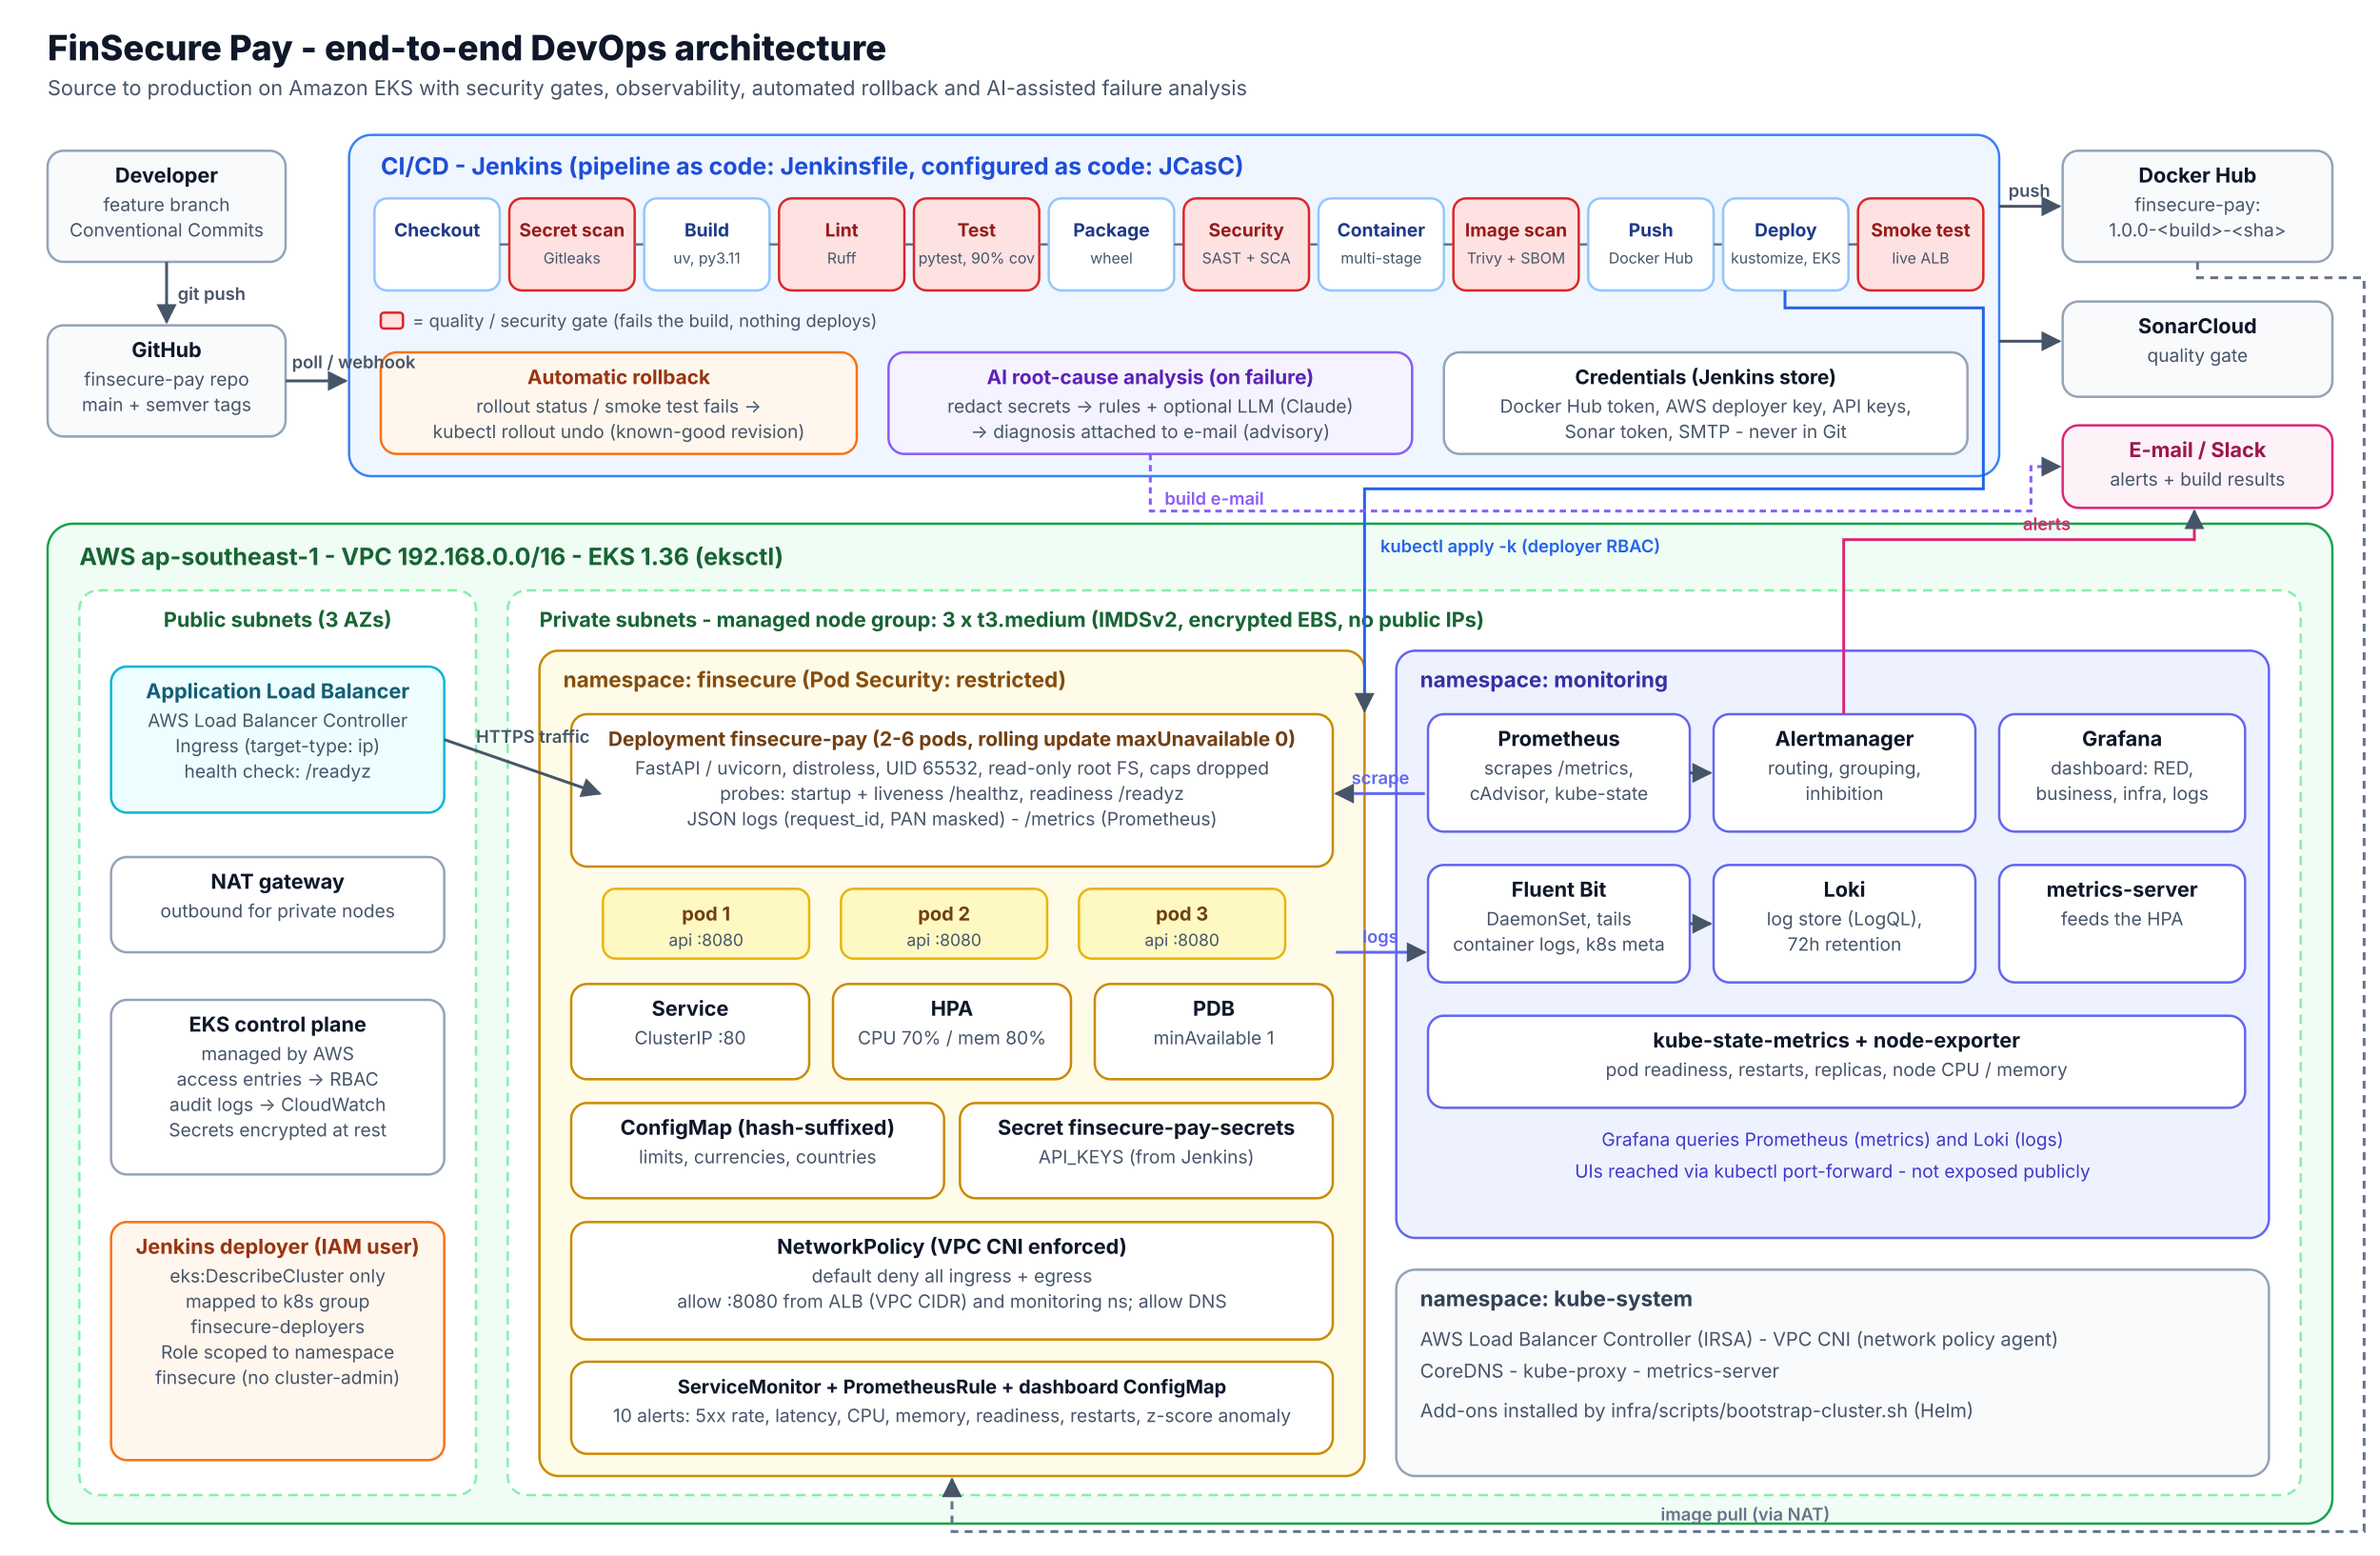
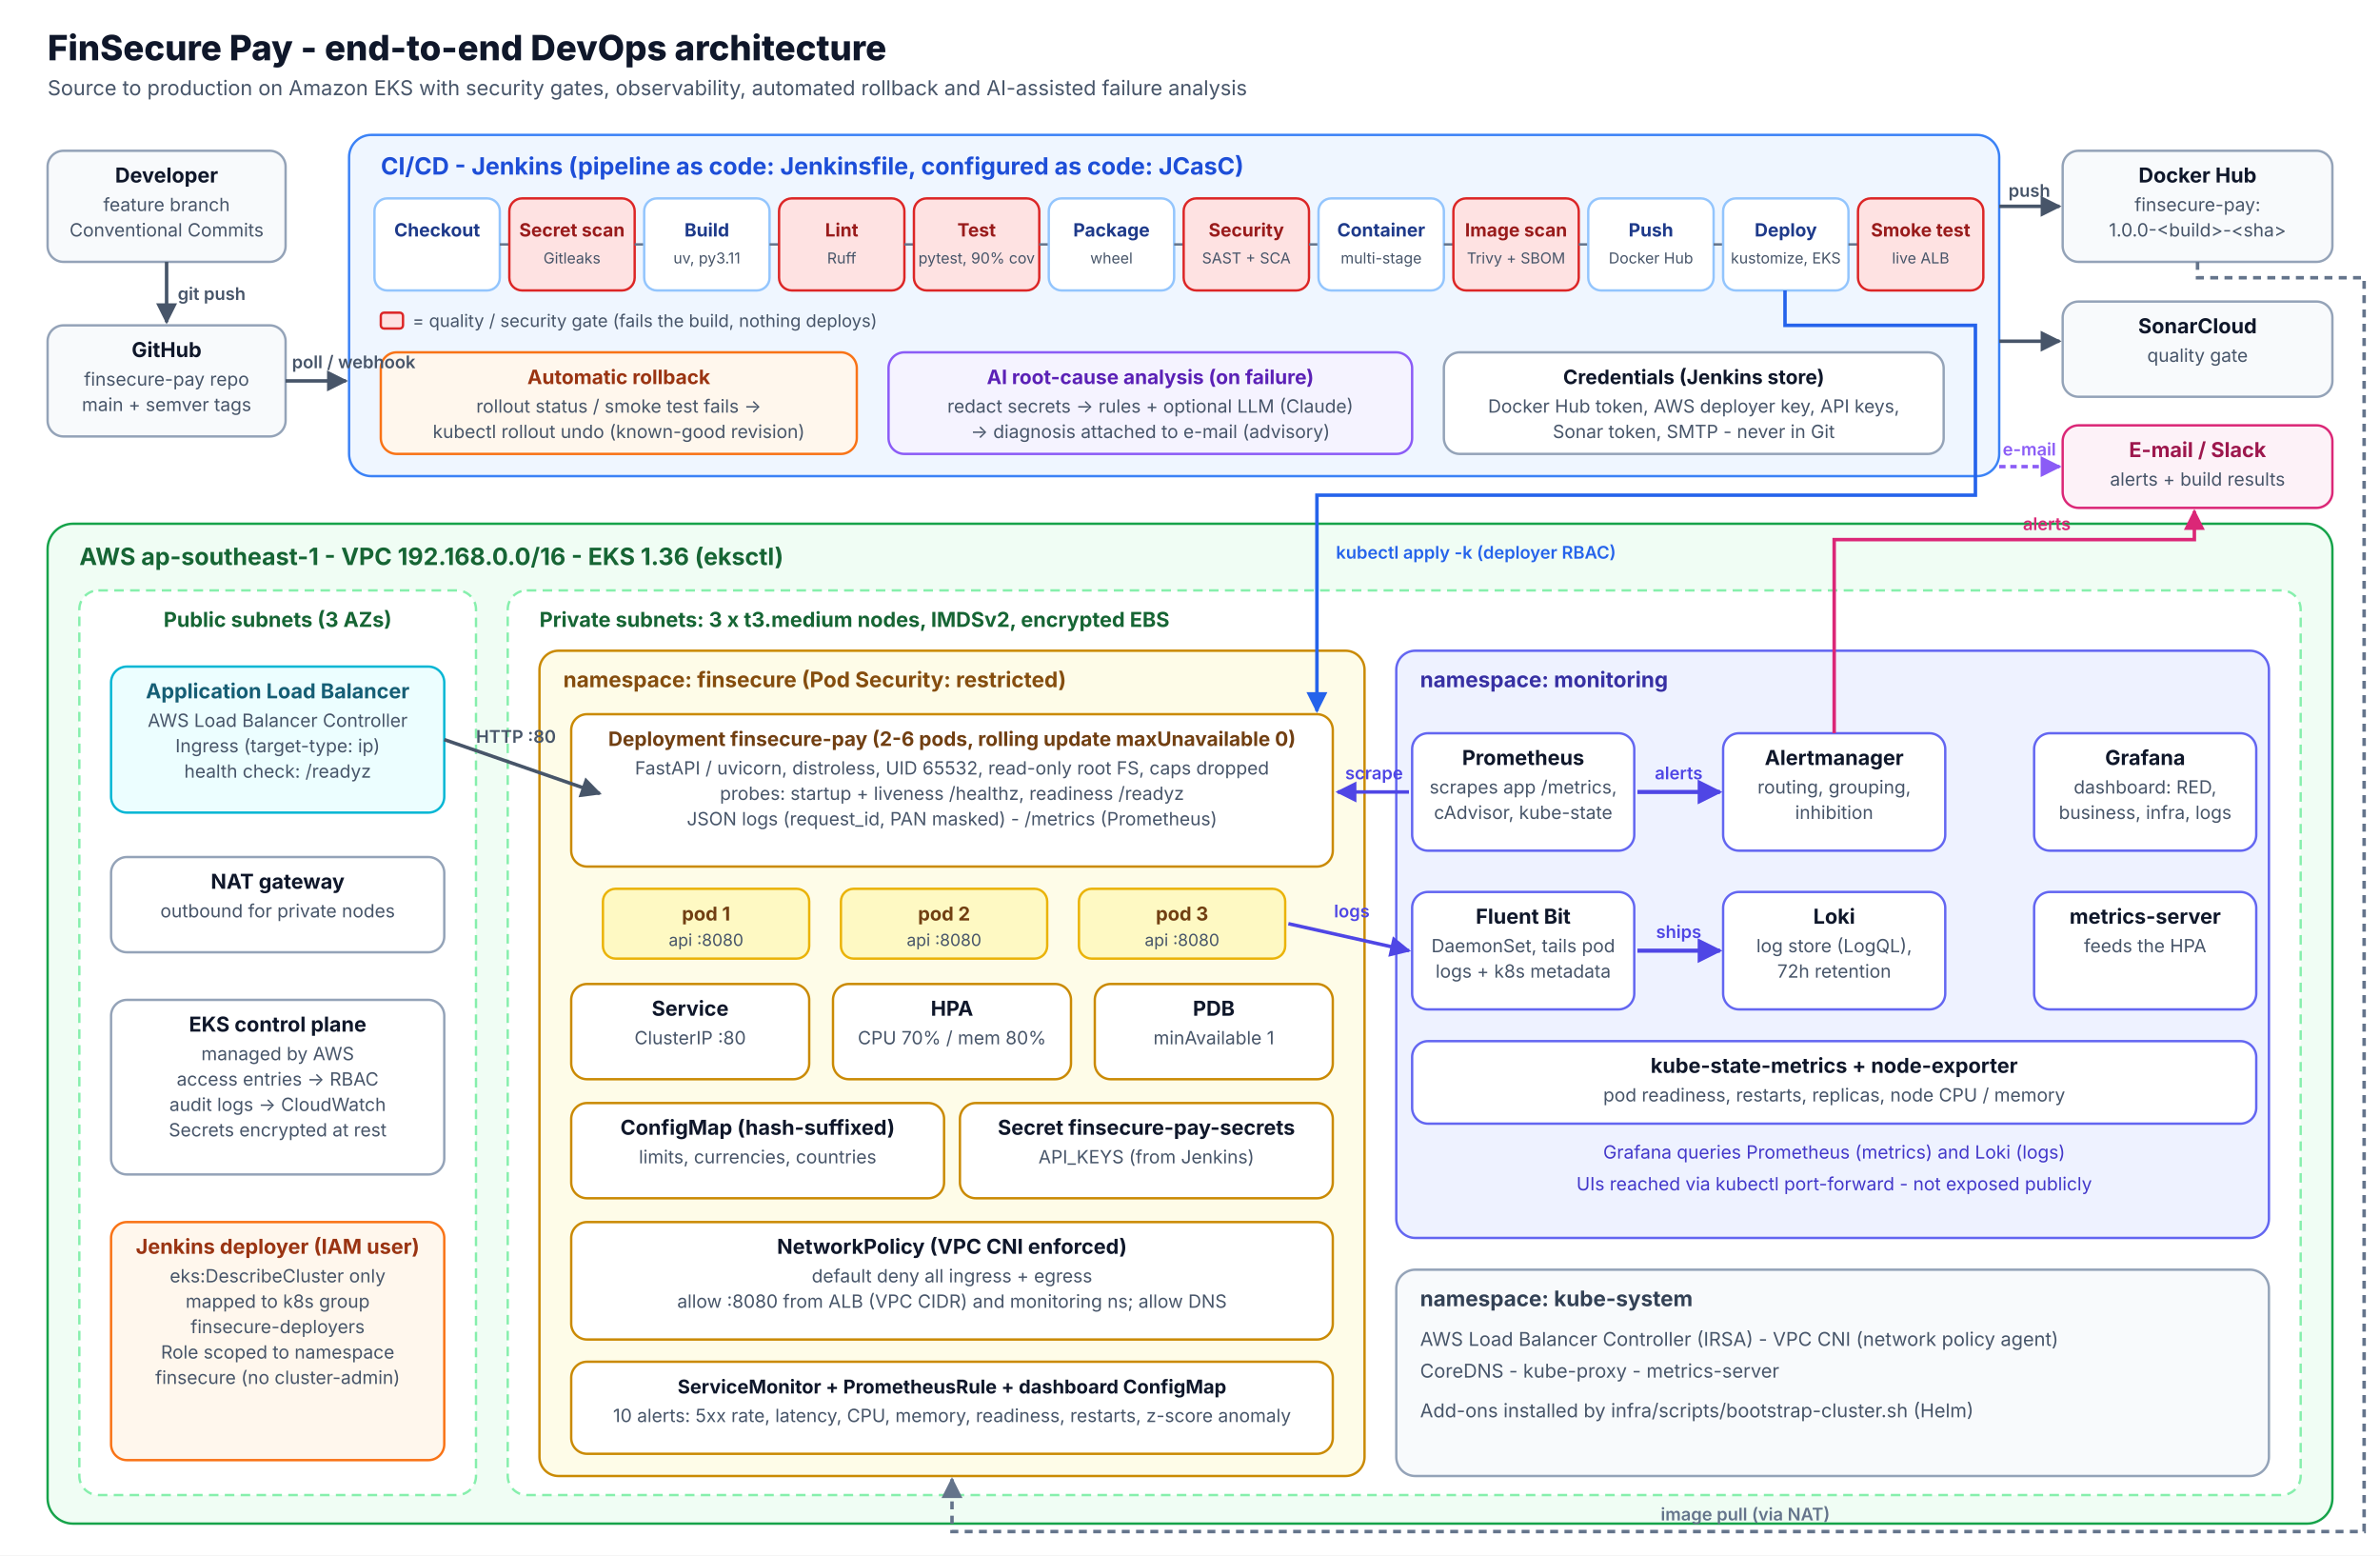
<svg xmlns="http://www.w3.org/2000/svg" viewBox="0 0 1500 980" width="1500" height="980">
  <defs>
-     <marker id="arr" viewBox="0 0 10 10" refX="9" refY="5" markerWidth="7" markerHeight="7" orient="auto-start-reverse">
+     <marker id="arr0" viewBox="0 0 10 10" refX="9" refY="5" markerWidth="6" markerHeight="6" orient="auto-start-reverse">
      <path d="M0,0 L10,5 L0,10 z" fill="#475569" />
+     </marker>
+     <marker id="arr1" viewBox="0 0 10 10" refX="9" refY="5" markerWidth="6" markerHeight="6" orient="auto-start-reverse">
+       <path d="M0,0 L10,5 L0,10 z" fill="#64748b" />
+     </marker>
+     <marker id="arr2" viewBox="0 0 10 10" refX="9" refY="5" markerWidth="6" markerHeight="6" orient="auto-start-reverse">
+       <path d="M0,0 L10,5 L0,10 z" fill="#2563eb" />
+     </marker>
+     <marker id="arr3" viewBox="0 0 10 10" refX="9" refY="5" markerWidth="6" markerHeight="6" orient="auto-start-reverse">
+       <path d="M0,0 L10,5 L0,10 z" fill="#4f46e5" />
+     </marker>
+     <marker id="arr4" viewBox="0 0 10 10" refX="9" refY="5" markerWidth="6" markerHeight="6" orient="auto-start-reverse">
+       <path d="M0,0 L10,5 L0,10 z" fill="#db2777" />
+     </marker>
+     <marker id="arr5" viewBox="0 0 10 10" refX="9" refY="5" markerWidth="6" markerHeight="6" orient="auto-start-reverse">
+       <path d="M0,0 L10,5 L0,10 z" fill="#8b5cf6" />
    </marker>
  </defs>
  <rect width="1500" height="980" fill="#ffffff" />
  <text x="30" y="38" font-family="Inter,Segoe UI,Helvetica,Arial,sans-serif" font-size="22" font-weight="800" fill="#0f172a" text-anchor="start">FinSecure Pay - end-to-end DevOps architecture</text>
  <text x="30" y="60" font-family="Inter,Segoe UI,Helvetica,Arial,sans-serif" font-size="13" font-weight="400" fill="#475569" text-anchor="start">Source to production on Amazon EKS with security gates, observability, automated rollback and AI-assisted failure analysis</text>
  <rect x="30" y="95" width="150" height="70" rx="10" fill="#f8fafc" stroke="#94a3b8" stroke-width="1.5" />
  <text x="105.0" y="115" font-family="Inter,Segoe UI,Helvetica,Arial,sans-serif" font-size="13" font-weight="700" fill="#0f172a" text-anchor="middle">Developer</text>
  <text x="105.0" y="133" font-family="Inter,Segoe UI,Helvetica,Arial,sans-serif" font-size="11.5" font-weight="400" fill="#475569" text-anchor="middle">feature branch</text>
  <text x="105.0" y="149" font-family="Inter,Segoe UI,Helvetica,Arial,sans-serif" font-size="11.5" font-weight="400" fill="#475569" text-anchor="middle">Conventional Commits</text>
  <rect x="30" y="205" width="150" height="70" rx="10" fill="#f8fafc" stroke="#94a3b8" stroke-width="1.5" />
  <text x="105.0" y="225" font-family="Inter,Segoe UI,Helvetica,Arial,sans-serif" font-size="13" font-weight="700" fill="#0f172a" text-anchor="middle">GitHub</text>
  <text x="105.0" y="243" font-family="Inter,Segoe UI,Helvetica,Arial,sans-serif" font-size="11.5" font-weight="400" fill="#475569" text-anchor="middle">finsecure-pay repo</text>
  <text x="105.0" y="259" font-family="Inter,Segoe UI,Helvetica,Arial,sans-serif" font-size="11.5" font-weight="400" fill="#475569" text-anchor="middle">main + semver tags</text>
-   <line x1="105" y1="165" x2="105" y2="203" stroke="#475569" stroke-width="1.8" marker-end="url(#arr)" />
+   <line x1="105" y1="165" x2="105" y2="203" stroke="#475569" stroke-width="2.2" marker-end="url(#arr0)" />
  <text x="112" y="189" font-family="Inter,Segoe UI,Helvetica,Arial,sans-serif" font-size="11" font-weight="600" fill="#475569" text-anchor="start">git push</text>
  <rect x="220" y="85" width="1040" height="215" rx="14" fill="#eff6ff" stroke="#3b82f6" stroke-width="1.5" />
  <text x="240" y="110" font-family="Inter,Segoe UI,Helvetica,Arial,sans-serif" font-size="15" font-weight="700" fill="#1d4ed8" text-anchor="start">CI/CD - Jenkins (pipeline as code: Jenkinsfile, configured as code: JCasC)</text>
  <rect x="236" y="125" width="79" height="58" rx="8" fill="#ffffff" stroke="#93c5fd" stroke-width="1.5" />
  <text x="275.5" y="149" font-family="Inter,Segoe UI,Helvetica,Arial,sans-serif" font-size="11.5" font-weight="700" fill="#1e3a8a" text-anchor="middle">Checkout</text>
  <text x="275.5" y="166" font-family="Inter,Segoe UI,Helvetica,Arial,sans-serif" font-size="9.5" font-weight="400" fill="#475569" text-anchor="middle" />
  <line x1="315" y1="154.0" x2="321" y2="154.0" stroke="#64748b" stroke-width="1.5" />
  <rect x="321" y="125" width="79" height="58" rx="8" fill="#fee2e2" stroke="#dc2626" stroke-width="1.5" />
  <text x="360.5" y="149" font-family="Inter,Segoe UI,Helvetica,Arial,sans-serif" font-size="11.5" font-weight="700" fill="#991b1b" text-anchor="middle">Secret scan</text>
  <text x="360.5" y="166" font-family="Inter,Segoe UI,Helvetica,Arial,sans-serif" font-size="9.5" font-weight="400" fill="#475569" text-anchor="middle">Gitleaks</text>
  <line x1="400" y1="154.0" x2="406" y2="154.0" stroke="#64748b" stroke-width="1.5" />
  <rect x="406" y="125" width="79" height="58" rx="8" fill="#ffffff" stroke="#93c5fd" stroke-width="1.5" />
  <text x="445.5" y="149" font-family="Inter,Segoe UI,Helvetica,Arial,sans-serif" font-size="11.5" font-weight="700" fill="#1e3a8a" text-anchor="middle">Build</text>
  <text x="445.5" y="166" font-family="Inter,Segoe UI,Helvetica,Arial,sans-serif" font-size="9.5" font-weight="400" fill="#475569" text-anchor="middle">uv, py3.11</text>
  <line x1="485" y1="154.0" x2="491" y2="154.0" stroke="#64748b" stroke-width="1.5" />
  <rect x="491" y="125" width="79" height="58" rx="8" fill="#fee2e2" stroke="#dc2626" stroke-width="1.5" />
  <text x="530.5" y="149" font-family="Inter,Segoe UI,Helvetica,Arial,sans-serif" font-size="11.5" font-weight="700" fill="#991b1b" text-anchor="middle">Lint</text>
  <text x="530.5" y="166" font-family="Inter,Segoe UI,Helvetica,Arial,sans-serif" font-size="9.5" font-weight="400" fill="#475569" text-anchor="middle">Ruff</text>
  <line x1="570" y1="154.0" x2="576" y2="154.0" stroke="#64748b" stroke-width="1.5" />
  <rect x="576" y="125" width="79" height="58" rx="8" fill="#fee2e2" stroke="#dc2626" stroke-width="1.5" />
  <text x="615.5" y="149" font-family="Inter,Segoe UI,Helvetica,Arial,sans-serif" font-size="11.5" font-weight="700" fill="#991b1b" text-anchor="middle">Test</text>
  <text x="615.5" y="166" font-family="Inter,Segoe UI,Helvetica,Arial,sans-serif" font-size="9.5" font-weight="400" fill="#475569" text-anchor="middle">pytest, 90% cov</text>
  <line x1="655" y1="154.0" x2="661" y2="154.0" stroke="#64748b" stroke-width="1.5" />
  <rect x="661" y="125" width="79" height="58" rx="8" fill="#ffffff" stroke="#93c5fd" stroke-width="1.5" />
  <text x="700.5" y="149" font-family="Inter,Segoe UI,Helvetica,Arial,sans-serif" font-size="11.5" font-weight="700" fill="#1e3a8a" text-anchor="middle">Package</text>
  <text x="700.5" y="166" font-family="Inter,Segoe UI,Helvetica,Arial,sans-serif" font-size="9.5" font-weight="400" fill="#475569" text-anchor="middle">wheel</text>
  <line x1="740" y1="154.0" x2="746" y2="154.0" stroke="#64748b" stroke-width="1.5" />
  <rect x="746" y="125" width="79" height="58" rx="8" fill="#fee2e2" stroke="#dc2626" stroke-width="1.5" />
  <text x="785.5" y="149" font-family="Inter,Segoe UI,Helvetica,Arial,sans-serif" font-size="11.5" font-weight="700" fill="#991b1b" text-anchor="middle">Security</text>
  <text x="785.5" y="166" font-family="Inter,Segoe UI,Helvetica,Arial,sans-serif" font-size="9.5" font-weight="400" fill="#475569" text-anchor="middle">SAST + SCA</text>
  <line x1="825" y1="154.0" x2="831" y2="154.0" stroke="#64748b" stroke-width="1.5" />
  <rect x="831" y="125" width="79" height="58" rx="8" fill="#ffffff" stroke="#93c5fd" stroke-width="1.5" />
  <text x="870.5" y="149" font-family="Inter,Segoe UI,Helvetica,Arial,sans-serif" font-size="11.5" font-weight="700" fill="#1e3a8a" text-anchor="middle">Container</text>
  <text x="870.5" y="166" font-family="Inter,Segoe UI,Helvetica,Arial,sans-serif" font-size="9.5" font-weight="400" fill="#475569" text-anchor="middle">multi-stage</text>
  <line x1="910" y1="154.0" x2="916" y2="154.0" stroke="#64748b" stroke-width="1.5" />
  <rect x="916" y="125" width="79" height="58" rx="8" fill="#fee2e2" stroke="#dc2626" stroke-width="1.5" />
  <text x="955.5" y="149" font-family="Inter,Segoe UI,Helvetica,Arial,sans-serif" font-size="11.5" font-weight="700" fill="#991b1b" text-anchor="middle">Image scan</text>
  <text x="955.5" y="166" font-family="Inter,Segoe UI,Helvetica,Arial,sans-serif" font-size="9.5" font-weight="400" fill="#475569" text-anchor="middle">Trivy + SBOM</text>
  <line x1="995" y1="154.0" x2="1001" y2="154.0" stroke="#64748b" stroke-width="1.5" />
  <rect x="1001" y="125" width="79" height="58" rx="8" fill="#ffffff" stroke="#93c5fd" stroke-width="1.5" />
  <text x="1040.5" y="149" font-family="Inter,Segoe UI,Helvetica,Arial,sans-serif" font-size="11.5" font-weight="700" fill="#1e3a8a" text-anchor="middle">Push</text>
  <text x="1040.5" y="166" font-family="Inter,Segoe UI,Helvetica,Arial,sans-serif" font-size="9.5" font-weight="400" fill="#475569" text-anchor="middle">Docker Hub</text>
  <line x1="1080" y1="154.0" x2="1086" y2="154.0" stroke="#64748b" stroke-width="1.5" />
  <rect x="1086" y="125" width="79" height="58" rx="8" fill="#ffffff" stroke="#93c5fd" stroke-width="1.5" />
  <text x="1125.5" y="149" font-family="Inter,Segoe UI,Helvetica,Arial,sans-serif" font-size="11.5" font-weight="700" fill="#1e3a8a" text-anchor="middle">Deploy</text>
  <text x="1125.5" y="166" font-family="Inter,Segoe UI,Helvetica,Arial,sans-serif" font-size="9.5" font-weight="400" fill="#475569" text-anchor="middle">kustomize, EKS</text>
  <line x1="1165" y1="154.0" x2="1171" y2="154.0" stroke="#64748b" stroke-width="1.5" />
  <rect x="1171" y="125" width="79" height="58" rx="8" fill="#fee2e2" stroke="#dc2626" stroke-width="1.5" />
  <text x="1210.5" y="149" font-family="Inter,Segoe UI,Helvetica,Arial,sans-serif" font-size="11.5" font-weight="700" fill="#991b1b" text-anchor="middle">Smoke test</text>
  <text x="1210.5" y="166" font-family="Inter,Segoe UI,Helvetica,Arial,sans-serif" font-size="9.5" font-weight="400" fill="#475569" text-anchor="middle">live ALB</text>
  <rect x="240" y="197" width="14" height="10" rx="2" fill="#fee2e2" stroke="#dc2626" stroke-width="1.5" />
  <text x="260" y="206" font-family="Inter,Segoe UI,Helvetica,Arial,sans-serif" font-size="11" font-weight="400" fill="#475569" text-anchor="start">= quality / security gate (fails the build, nothing deploys)</text>
  <rect x="240" y="222" width="300" height="64" rx="10" fill="#fff7ed" stroke="#f97316" stroke-width="1.5" />
  <text x="390.0" y="242" font-family="Inter,Segoe UI,Helvetica,Arial,sans-serif" font-size="12.5" font-weight="700" fill="#9a3412" text-anchor="middle">Automatic rollback</text>
  <text x="390.0" y="260" font-family="Inter,Segoe UI,Helvetica,Arial,sans-serif" font-size="11.5" font-weight="400" fill="#475569" text-anchor="middle">rollout status / smoke test fails -&gt;</text>
  <text x="390.0" y="276" font-family="Inter,Segoe UI,Helvetica,Arial,sans-serif" font-size="11.5" font-weight="400" fill="#475569" text-anchor="middle">kubectl rollout undo (known-good revision)</text>
  <rect x="560" y="222" width="330" height="64" rx="10" fill="#f5f3ff" stroke="#8b5cf6" stroke-width="1.5" />
  <text x="725.0" y="242" font-family="Inter,Segoe UI,Helvetica,Arial,sans-serif" font-size="12.5" font-weight="700" fill="#5b21b6" text-anchor="middle">AI root-cause analysis (on failure)</text>
  <text x="725.0" y="260" font-family="Inter,Segoe UI,Helvetica,Arial,sans-serif" font-size="11.5" font-weight="400" fill="#475569" text-anchor="middle">redact secrets -&gt; rules + optional LLM (Claude)</text>
  <text x="725.0" y="276" font-family="Inter,Segoe UI,Helvetica,Arial,sans-serif" font-size="11.5" font-weight="400" fill="#475569" text-anchor="middle">-&gt; diagnosis attached to e-mail (advisory)</text>
-   <rect x="910" y="222" width="330" height="64" rx="10" fill="#ffffff" stroke="#94a3b8" stroke-width="1.5" />
-   <text x="1075.0" y="242" font-family="Inter,Segoe UI,Helvetica,Arial,sans-serif" font-size="12.5" font-weight="700" fill="#0f172a" text-anchor="middle">Credentials (Jenkins store)</text>
-   <text x="1075.0" y="260" font-family="Inter,Segoe UI,Helvetica,Arial,sans-serif" font-size="11.5" font-weight="400" fill="#475569" text-anchor="middle">Docker Hub token, AWS deployer key, API keys,</text>
-   <text x="1075.0" y="276" font-family="Inter,Segoe UI,Helvetica,Arial,sans-serif" font-size="11.5" font-weight="400" fill="#475569" text-anchor="middle">Sonar token, SMTP - never in Git</text>
-   <line x1="180" y1="240" x2="218" y2="240" stroke="#475569" stroke-width="1.8" marker-end="url(#arr)" />
+   <rect x="910" y="222" width="315" height="64" rx="10" fill="#ffffff" stroke="#94a3b8" stroke-width="1.5" />
+   <text x="1067.5" y="242" font-family="Inter,Segoe UI,Helvetica,Arial,sans-serif" font-size="12.5" font-weight="700" fill="#0f172a" text-anchor="middle">Credentials (Jenkins store)</text>
+   <text x="1067.5" y="260" font-family="Inter,Segoe UI,Helvetica,Arial,sans-serif" font-size="11.5" font-weight="400" fill="#475569" text-anchor="middle">Docker Hub token, AWS deployer key, API keys,</text>
+   <text x="1067.5" y="276" font-family="Inter,Segoe UI,Helvetica,Arial,sans-serif" font-size="11.5" font-weight="400" fill="#475569" text-anchor="middle">Sonar token, SMTP - never in Git</text>
+   <line x1="180" y1="240" x2="218" y2="240" stroke="#475569" stroke-width="2.2" marker-end="url(#arr0)" />
  <text x="184" y="232" font-family="Inter,Segoe UI,Helvetica,Arial,sans-serif" font-size="11" font-weight="600" fill="#475569" text-anchor="start">poll / webhook</text>
  <rect x="1300" y="95" width="170" height="70" rx="10" fill="#f8fafc" stroke="#94a3b8" stroke-width="1.5" />
  <text x="1385.0" y="115" font-family="Inter,Segoe UI,Helvetica,Arial,sans-serif" font-size="13" font-weight="700" fill="#0f172a" text-anchor="middle">Docker Hub</text>
  <text x="1385.0" y="133" font-family="Inter,Segoe UI,Helvetica,Arial,sans-serif" font-size="11.5" font-weight="400" fill="#475569" text-anchor="middle">finsecure-pay:</text>
  <text x="1385.0" y="149" font-family="Inter,Segoe UI,Helvetica,Arial,sans-serif" font-size="11.5" font-weight="400" fill="#475569" text-anchor="middle">1.0.0-&lt;build&gt;-&lt;sha&gt;</text>
  <rect x="1300" y="190" width="170" height="60" rx="10" fill="#f8fafc" stroke="#94a3b8" stroke-width="1.5" />
  <text x="1385.0" y="210" font-family="Inter,Segoe UI,Helvetica,Arial,sans-serif" font-size="13" font-weight="700" fill="#0f172a" text-anchor="middle">SonarCloud</text>
  <text x="1385.0" y="228" font-family="Inter,Segoe UI,Helvetica,Arial,sans-serif" font-size="11.5" font-weight="400" fill="#475569" text-anchor="middle">quality gate</text>
-   <line x1="1260" y1="130" x2="1298" y2="130" stroke="#475569" stroke-width="1.8" marker-end="url(#arr)" />
+   <line x1="1260" y1="130" x2="1298" y2="130" stroke="#475569" stroke-width="2.2" marker-end="url(#arr0)" />
  <text x="1279.0" y="124.0" font-family="Inter,Segoe UI,Helvetica,Arial,sans-serif" font-size="11" font-weight="600" fill="#475569" text-anchor="middle">push</text>
-   <line x1="1260" y1="215" x2="1298" y2="215" stroke="#475569" stroke-width="1.8" marker-end="url(#arr)" />
+   <line x1="1260" y1="215" x2="1298" y2="215" stroke="#475569" stroke-width="2.2" marker-end="url(#arr0)" />
  <rect x="30" y="330" width="1440" height="630" rx="16" fill="#f0fdf4" stroke="#16a34a" stroke-width="1.5" />
  <text x="50" y="356" font-family="Inter,Segoe UI,Helvetica,Arial,sans-serif" font-size="15" font-weight="700" fill="#166534" text-anchor="start">AWS ap-southeast-1  -  VPC 192.168.0.0/16  -  EKS 1.36 (eksctl)</text>
  <rect x="50" y="372" width="250" height="570" rx="12" fill="#ffffff" stroke="#86efac" stroke-width="1.5" stroke-dasharray="6 4" />
  <text x="175" y="395" font-family="Inter,Segoe UI,Helvetica,Arial,sans-serif" font-size="13" font-weight="700" fill="#166534" text-anchor="middle">Public subnets (3 AZs)</text>
  <rect x="70" y="420" width="210" height="92" rx="10" fill="#ecfeff" stroke="#06b6d4" stroke-width="1.5" />
  <text x="175.0" y="440" font-family="Inter,Segoe UI,Helvetica,Arial,sans-serif" font-size="13" font-weight="700" fill="#155e75" text-anchor="middle">Application Load Balancer</text>
  <text x="175.0" y="458" font-family="Inter,Segoe UI,Helvetica,Arial,sans-serif" font-size="11.5" font-weight="400" fill="#475569" text-anchor="middle">AWS Load Balancer Controller</text>
  <text x="175.0" y="474" font-family="Inter,Segoe UI,Helvetica,Arial,sans-serif" font-size="11.5" font-weight="400" fill="#475569" text-anchor="middle">Ingress (target-type: ip)</text>
  <text x="175.0" y="490" font-family="Inter,Segoe UI,Helvetica,Arial,sans-serif" font-size="11.5" font-weight="400" fill="#475569" text-anchor="middle">health check: /readyz</text>
  <rect x="70" y="540" width="210" height="60" rx="10" fill="#ffffff" stroke="#94a3b8" stroke-width="1.5" />
  <text x="175.0" y="560" font-family="Inter,Segoe UI,Helvetica,Arial,sans-serif" font-size="13" font-weight="700" fill="#0f172a" text-anchor="middle">NAT gateway</text>
  <text x="175.0" y="578" font-family="Inter,Segoe UI,Helvetica,Arial,sans-serif" font-size="11.5" font-weight="400" fill="#475569" text-anchor="middle">outbound for private nodes</text>
  <rect x="70" y="630" width="210" height="110" rx="10" fill="#ffffff" stroke="#94a3b8" stroke-width="1.5" />
  <text x="175.0" y="650" font-family="Inter,Segoe UI,Helvetica,Arial,sans-serif" font-size="13" font-weight="700" fill="#0f172a" text-anchor="middle">EKS control plane</text>
  <text x="175.0" y="668" font-family="Inter,Segoe UI,Helvetica,Arial,sans-serif" font-size="11.5" font-weight="400" fill="#475569" text-anchor="middle">managed by AWS</text>
  <text x="175.0" y="684" font-family="Inter,Segoe UI,Helvetica,Arial,sans-serif" font-size="11.5" font-weight="400" fill="#475569" text-anchor="middle">access entries -&gt; RBAC</text>
  <text x="175.0" y="700" font-family="Inter,Segoe UI,Helvetica,Arial,sans-serif" font-size="11.5" font-weight="400" fill="#475569" text-anchor="middle">audit logs -&gt; CloudWatch</text>
  <text x="175.0" y="716" font-family="Inter,Segoe UI,Helvetica,Arial,sans-serif" font-size="11.5" font-weight="400" fill="#475569" text-anchor="middle">Secrets encrypted at rest</text>
  <rect x="70" y="770" width="210" height="150" rx="10" fill="#fff7ed" stroke="#f97316" stroke-width="1.5" />
  <text x="175.0" y="790" font-family="Inter,Segoe UI,Helvetica,Arial,sans-serif" font-size="13" font-weight="700" fill="#9a3412" text-anchor="middle">Jenkins deployer (IAM user)</text>
  <text x="175.0" y="808" font-family="Inter,Segoe UI,Helvetica,Arial,sans-serif" font-size="11.5" font-weight="400" fill="#475569" text-anchor="middle">eks:DescribeCluster only</text>
  <text x="175.0" y="824" font-family="Inter,Segoe UI,Helvetica,Arial,sans-serif" font-size="11.5" font-weight="400" fill="#475569" text-anchor="middle">mapped to k8s group</text>
  <text x="175.0" y="840" font-family="Inter,Segoe UI,Helvetica,Arial,sans-serif" font-size="11.5" font-weight="400" fill="#475569" text-anchor="middle">finsecure-deployers</text>
  <text x="175.0" y="856" font-family="Inter,Segoe UI,Helvetica,Arial,sans-serif" font-size="11.5" font-weight="400" fill="#475569" text-anchor="middle">Role scoped to namespace</text>
  <text x="175.0" y="872" font-family="Inter,Segoe UI,Helvetica,Arial,sans-serif" font-size="11.5" font-weight="400" fill="#475569" text-anchor="middle">finsecure (no cluster-admin)</text>
  <rect x="320" y="372" width="1130" height="570" rx="12" fill="#ffffff" stroke="#86efac" stroke-width="1.5" stroke-dasharray="6 4" />
-   <text x="340" y="395" font-family="Inter,Segoe UI,Helvetica,Arial,sans-serif" font-size="13" font-weight="700" fill="#166534" text-anchor="start">Private subnets - managed node group: 3 x t3.medium (IMDSv2, encrypted EBS, no public IPs)</text>
+   <text x="340" y="395" font-family="Inter,Segoe UI,Helvetica,Arial,sans-serif" font-size="13" font-weight="700" fill="#166534" text-anchor="start">Private subnets: 3 x t3.medium nodes, IMDSv2, encrypted EBS</text>
  <rect x="340" y="410" width="520" height="520" rx="12" fill="#fefce8" stroke="#ca8a04" stroke-width="1.5" />
  <text x="355" y="433" font-family="Inter,Segoe UI,Helvetica,Arial,sans-serif" font-size="13.5" font-weight="700" fill="#854d0e" text-anchor="start">namespace: finsecure  (Pod Security: restricted)</text>
  <rect x="360" y="450" width="480" height="96" rx="10" fill="#ffffff" stroke="#ca8a04" stroke-width="1.5" />
  <text x="600.0" y="470" font-family="Inter,Segoe UI,Helvetica,Arial,sans-serif" font-size="12.5" font-weight="700" fill="#713f12" text-anchor="middle">Deployment finsecure-pay  (2-6 pods, rolling update maxUnavailable 0)</text>
  <text x="600.0" y="488" font-family="Inter,Segoe UI,Helvetica,Arial,sans-serif" font-size="11.5" font-weight="400" fill="#475569" text-anchor="middle">FastAPI / uvicorn, distroless, UID 65532, read-only root FS, caps dropped</text>
  <text x="600.0" y="504" font-family="Inter,Segoe UI,Helvetica,Arial,sans-serif" font-size="11.5" font-weight="400" fill="#475569" text-anchor="middle">probes: startup + liveness /healthz, readiness /readyz</text>
  <text x="600.0" y="520" font-family="Inter,Segoe UI,Helvetica,Arial,sans-serif" font-size="11.5" font-weight="400" fill="#475569" text-anchor="middle">JSON logs (request_id, PAN masked) - /metrics (Prometheus)</text>
  <rect x="380" y="560" width="130" height="44" rx="8" fill="#fef9c3" stroke="#eab308" stroke-width="1.5" />
  <text x="445" y="580" font-family="Inter,Segoe UI,Helvetica,Arial,sans-serif" font-size="12" font-weight="700" fill="#713f12" text-anchor="middle">pod 1</text>
  <text x="445" y="596" font-family="Inter,Segoe UI,Helvetica,Arial,sans-serif" font-size="10.5" font-weight="400" fill="#475569" text-anchor="middle">api :8080</text>
  <rect x="530" y="560" width="130" height="44" rx="8" fill="#fef9c3" stroke="#eab308" stroke-width="1.5" />
  <text x="595" y="580" font-family="Inter,Segoe UI,Helvetica,Arial,sans-serif" font-size="12" font-weight="700" fill="#713f12" text-anchor="middle">pod 2</text>
  <text x="595" y="596" font-family="Inter,Segoe UI,Helvetica,Arial,sans-serif" font-size="10.5" font-weight="400" fill="#475569" text-anchor="middle">api :8080</text>
  <rect x="680" y="560" width="130" height="44" rx="8" fill="#fef9c3" stroke="#eab308" stroke-width="1.5" />
  <text x="745" y="580" font-family="Inter,Segoe UI,Helvetica,Arial,sans-serif" font-size="12" font-weight="700" fill="#713f12" text-anchor="middle">pod 3</text>
  <text x="745" y="596" font-family="Inter,Segoe UI,Helvetica,Arial,sans-serif" font-size="10.5" font-weight="400" fill="#475569" text-anchor="middle">api :8080</text>
  <rect x="360" y="620" width="150" height="60" rx="10" fill="#ffffff" stroke="#ca8a04" stroke-width="1.5" />
  <text x="435.0" y="640" font-family="Inter,Segoe UI,Helvetica,Arial,sans-serif" font-size="13" font-weight="700" fill="#0f172a" text-anchor="middle">Service</text>
  <text x="435.0" y="658" font-family="Inter,Segoe UI,Helvetica,Arial,sans-serif" font-size="11.5" font-weight="400" fill="#475569" text-anchor="middle">ClusterIP :80</text>
  <rect x="525" y="620" width="150" height="60" rx="10" fill="#ffffff" stroke="#ca8a04" stroke-width="1.5" />
  <text x="600.0" y="640" font-family="Inter,Segoe UI,Helvetica,Arial,sans-serif" font-size="13" font-weight="700" fill="#0f172a" text-anchor="middle">HPA</text>
  <text x="600.0" y="658" font-family="Inter,Segoe UI,Helvetica,Arial,sans-serif" font-size="11.5" font-weight="400" fill="#475569" text-anchor="middle">CPU 70% / mem 80%</text>
  <rect x="690" y="620" width="150" height="60" rx="10" fill="#ffffff" stroke="#ca8a04" stroke-width="1.5" />
  <text x="765.0" y="640" font-family="Inter,Segoe UI,Helvetica,Arial,sans-serif" font-size="13" font-weight="700" fill="#0f172a" text-anchor="middle">PDB</text>
  <text x="765.0" y="658" font-family="Inter,Segoe UI,Helvetica,Arial,sans-serif" font-size="11.5" font-weight="400" fill="#475569" text-anchor="middle">minAvailable 1</text>
  <rect x="360" y="695" width="235" height="60" rx="10" fill="#ffffff" stroke="#ca8a04" stroke-width="1.5" />
  <text x="477.5" y="715" font-family="Inter,Segoe UI,Helvetica,Arial,sans-serif" font-size="13" font-weight="700" fill="#0f172a" text-anchor="middle">ConfigMap (hash-suffixed)</text>
  <text x="477.5" y="733" font-family="Inter,Segoe UI,Helvetica,Arial,sans-serif" font-size="11.5" font-weight="400" fill="#475569" text-anchor="middle">limits, currencies, countries</text>
  <rect x="605" y="695" width="235" height="60" rx="10" fill="#ffffff" stroke="#ca8a04" stroke-width="1.5" />
  <text x="722.5" y="715" font-family="Inter,Segoe UI,Helvetica,Arial,sans-serif" font-size="13" font-weight="700" fill="#0f172a" text-anchor="middle">Secret finsecure-pay-secrets</text>
  <text x="722.5" y="733" font-family="Inter,Segoe UI,Helvetica,Arial,sans-serif" font-size="11.5" font-weight="400" fill="#475569" text-anchor="middle">API_KEYS (from Jenkins)</text>
  <rect x="360" y="770" width="480" height="74" rx="10" fill="#ffffff" stroke="#ca8a04" stroke-width="1.5" />
  <text x="600.0" y="790" font-family="Inter,Segoe UI,Helvetica,Arial,sans-serif" font-size="13" font-weight="700" fill="#0f172a" text-anchor="middle">NetworkPolicy (VPC CNI enforced)</text>
  <text x="600.0" y="808" font-family="Inter,Segoe UI,Helvetica,Arial,sans-serif" font-size="11.5" font-weight="400" fill="#475569" text-anchor="middle">default deny all ingress + egress</text>
  <text x="600.0" y="824" font-family="Inter,Segoe UI,Helvetica,Arial,sans-serif" font-size="11.5" font-weight="400" fill="#475569" text-anchor="middle">allow :8080 from ALB (VPC CIDR) and monitoring ns; allow DNS</text>
  <rect x="360" y="858" width="480" height="58" rx="10" fill="#ffffff" stroke="#ca8a04" stroke-width="1.5" />
  <text x="600.0" y="878" font-family="Inter,Segoe UI,Helvetica,Arial,sans-serif" font-size="12" font-weight="700" fill="#0f172a" text-anchor="middle">ServiceMonitor + PrometheusRule + dashboard ConfigMap</text>
  <text x="600.0" y="896" font-family="Inter,Segoe UI,Helvetica,Arial,sans-serif" font-size="11.5" font-weight="400" fill="#475569" text-anchor="middle">10 alerts: 5xx rate, latency, CPU, memory, readiness, restarts, z-score anomaly</text>
  <rect x="880" y="410" width="550" height="370" rx="12" fill="#eef2ff" stroke="#6366f1" stroke-width="1.5" />
  <text x="895" y="433" font-family="Inter,Segoe UI,Helvetica,Arial,sans-serif" font-size="13.5" font-weight="700" fill="#3730a3" text-anchor="start">namespace: monitoring</text>
-   <rect x="900" y="450" width="165" height="74" rx="10" fill="#ffffff" stroke="#6366f1" stroke-width="1.5" />
-   <text x="982.5" y="470" font-family="Inter,Segoe UI,Helvetica,Arial,sans-serif" font-size="13" font-weight="700" fill="#0f172a" text-anchor="middle">Prometheus</text>
-   <text x="982.5" y="488" font-family="Inter,Segoe UI,Helvetica,Arial,sans-serif" font-size="11.5" font-weight="400" fill="#475569" text-anchor="middle">scrapes /metrics,</text>
-   <text x="982.5" y="504" font-family="Inter,Segoe UI,Helvetica,Arial,sans-serif" font-size="11.5" font-weight="400" fill="#475569" text-anchor="middle">cAdvisor, kube-state</text>
-   <rect x="1080" y="450" width="165" height="74" rx="10" fill="#ffffff" stroke="#6366f1" stroke-width="1.5" />
-   <text x="1162.5" y="470" font-family="Inter,Segoe UI,Helvetica,Arial,sans-serif" font-size="13" font-weight="700" fill="#0f172a" text-anchor="middle">Alertmanager</text>
-   <text x="1162.5" y="488" font-family="Inter,Segoe UI,Helvetica,Arial,sans-serif" font-size="11.5" font-weight="400" fill="#475569" text-anchor="middle">routing, grouping,</text>
-   <text x="1162.5" y="504" font-family="Inter,Segoe UI,Helvetica,Arial,sans-serif" font-size="11.5" font-weight="400" fill="#475569" text-anchor="middle">inhibition</text>
-   <rect x="1260" y="450" width="155" height="74" rx="10" fill="#ffffff" stroke="#6366f1" stroke-width="1.5" />
-   <text x="1337.5" y="470" font-family="Inter,Segoe UI,Helvetica,Arial,sans-serif" font-size="13" font-weight="700" fill="#0f172a" text-anchor="middle">Grafana</text>
-   <text x="1337.5" y="488" font-family="Inter,Segoe UI,Helvetica,Arial,sans-serif" font-size="11.5" font-weight="400" fill="#475569" text-anchor="middle">dashboard: RED,</text>
-   <text x="1337.5" y="504" font-family="Inter,Segoe UI,Helvetica,Arial,sans-serif" font-size="11.5" font-weight="400" fill="#475569" text-anchor="middle">business, infra, logs</text>
-   <rect x="900" y="545" width="165" height="74" rx="10" fill="#ffffff" stroke="#6366f1" stroke-width="1.5" />
-   <text x="982.5" y="565" font-family="Inter,Segoe UI,Helvetica,Arial,sans-serif" font-size="13" font-weight="700" fill="#0f172a" text-anchor="middle">Fluent Bit</text>
-   <text x="982.5" y="583" font-family="Inter,Segoe UI,Helvetica,Arial,sans-serif" font-size="11.5" font-weight="400" fill="#475569" text-anchor="middle">DaemonSet, tails</text>
-   <text x="982.5" y="599" font-family="Inter,Segoe UI,Helvetica,Arial,sans-serif" font-size="11.5" font-weight="400" fill="#475569" text-anchor="middle">container logs, k8s meta</text>
-   <rect x="1080" y="545" width="165" height="74" rx="10" fill="#ffffff" stroke="#6366f1" stroke-width="1.5" />
-   <text x="1162.5" y="565" font-family="Inter,Segoe UI,Helvetica,Arial,sans-serif" font-size="13" font-weight="700" fill="#0f172a" text-anchor="middle">Loki</text>
-   <text x="1162.5" y="583" font-family="Inter,Segoe UI,Helvetica,Arial,sans-serif" font-size="11.5" font-weight="400" fill="#475569" text-anchor="middle">log store (LogQL),</text>
-   <text x="1162.5" y="599" font-family="Inter,Segoe UI,Helvetica,Arial,sans-serif" font-size="11.5" font-weight="400" fill="#475569" text-anchor="middle">72h retention</text>
-   <rect x="1260" y="545" width="155" height="74" rx="10" fill="#ffffff" stroke="#6366f1" stroke-width="1.5" />
-   <text x="1337.5" y="565" font-family="Inter,Segoe UI,Helvetica,Arial,sans-serif" font-size="13" font-weight="700" fill="#0f172a" text-anchor="middle">metrics-server</text>
-   <text x="1337.5" y="583" font-family="Inter,Segoe UI,Helvetica,Arial,sans-serif" font-size="11.5" font-weight="400" fill="#475569" text-anchor="middle">feeds the HPA</text>
-   <rect x="900" y="640" width="515" height="58" rx="10" fill="#ffffff" stroke="#6366f1" stroke-width="1.5" />
-   <text x="1157.5" y="660" font-family="Inter,Segoe UI,Helvetica,Arial,sans-serif" font-size="13" font-weight="700" fill="#0f172a" text-anchor="middle">kube-state-metrics + node-exporter</text>
-   <text x="1157.5" y="678" font-family="Inter,Segoe UI,Helvetica,Arial,sans-serif" font-size="11.5" font-weight="400" fill="#475569" text-anchor="middle">pod readiness, restarts, replicas, node CPU / memory</text>
-   <text x="1155" y="722" font-family="Inter,Segoe UI,Helvetica,Arial,sans-serif" font-size="11.5" font-weight="400" fill="#4338ca" text-anchor="middle">Grafana queries Prometheus (metrics) and Loki (logs)</text>
-   <text x="1155" y="742" font-family="Inter,Segoe UI,Helvetica,Arial,sans-serif" font-size="11.5" font-weight="400" fill="#4338ca" text-anchor="middle">UIs reached via kubectl port-forward - not exposed publicly</text>
+   <rect x="890" y="462" width="140" height="74" rx="10" fill="#ffffff" stroke="#6366f1" stroke-width="1.5" />
+   <text x="960.0" y="482" font-family="Inter,Segoe UI,Helvetica,Arial,sans-serif" font-size="13" font-weight="700" fill="#0f172a" text-anchor="middle">Prometheus</text>
+   <text x="960.0" y="500" font-family="Inter,Segoe UI,Helvetica,Arial,sans-serif" font-size="11.5" font-weight="400" fill="#475569" text-anchor="middle">scrapes app /metrics,</text>
+   <text x="960.0" y="516" font-family="Inter,Segoe UI,Helvetica,Arial,sans-serif" font-size="11.5" font-weight="400" fill="#475569" text-anchor="middle">cAdvisor, kube-state</text>
+   <rect x="1086" y="462" width="140" height="74" rx="10" fill="#ffffff" stroke="#6366f1" stroke-width="1.5" />
+   <text x="1156.0" y="482" font-family="Inter,Segoe UI,Helvetica,Arial,sans-serif" font-size="13" font-weight="700" fill="#0f172a" text-anchor="middle">Alertmanager</text>
+   <text x="1156.0" y="500" font-family="Inter,Segoe UI,Helvetica,Arial,sans-serif" font-size="11.5" font-weight="400" fill="#475569" text-anchor="middle">routing, grouping,</text>
+   <text x="1156.0" y="516" font-family="Inter,Segoe UI,Helvetica,Arial,sans-serif" font-size="11.5" font-weight="400" fill="#475569" text-anchor="middle">inhibition</text>
+   <rect x="1282" y="462" width="140" height="74" rx="10" fill="#ffffff" stroke="#6366f1" stroke-width="1.5" />
+   <text x="1352.0" y="482" font-family="Inter,Segoe UI,Helvetica,Arial,sans-serif" font-size="13" font-weight="700" fill="#0f172a" text-anchor="middle">Grafana</text>
+   <text x="1352.0" y="500" font-family="Inter,Segoe UI,Helvetica,Arial,sans-serif" font-size="11.5" font-weight="400" fill="#475569" text-anchor="middle">dashboard: RED,</text>
+   <text x="1352.0" y="516" font-family="Inter,Segoe UI,Helvetica,Arial,sans-serif" font-size="11.5" font-weight="400" fill="#475569" text-anchor="middle">business, infra, logs</text>
+   <rect x="890" y="562" width="140" height="74" rx="10" fill="#ffffff" stroke="#6366f1" stroke-width="1.5" />
+   <text x="960.0" y="582" font-family="Inter,Segoe UI,Helvetica,Arial,sans-serif" font-size="13" font-weight="700" fill="#0f172a" text-anchor="middle">Fluent Bit</text>
+   <text x="960.0" y="600" font-family="Inter,Segoe UI,Helvetica,Arial,sans-serif" font-size="11.5" font-weight="400" fill="#475569" text-anchor="middle">DaemonSet, tails pod</text>
+   <text x="960.0" y="616" font-family="Inter,Segoe UI,Helvetica,Arial,sans-serif" font-size="11.5" font-weight="400" fill="#475569" text-anchor="middle">logs + k8s metadata</text>
+   <rect x="1086" y="562" width="140" height="74" rx="10" fill="#ffffff" stroke="#6366f1" stroke-width="1.5" />
+   <text x="1156.0" y="582" font-family="Inter,Segoe UI,Helvetica,Arial,sans-serif" font-size="13" font-weight="700" fill="#0f172a" text-anchor="middle">Loki</text>
+   <text x="1156.0" y="600" font-family="Inter,Segoe UI,Helvetica,Arial,sans-serif" font-size="11.5" font-weight="400" fill="#475569" text-anchor="middle">log store (LogQL),</text>
+   <text x="1156.0" y="616" font-family="Inter,Segoe UI,Helvetica,Arial,sans-serif" font-size="11.5" font-weight="400" fill="#475569" text-anchor="middle">72h retention</text>
+   <rect x="1282" y="562" width="140" height="74" rx="10" fill="#ffffff" stroke="#6366f1" stroke-width="1.5" />
+   <text x="1352.0" y="582" font-family="Inter,Segoe UI,Helvetica,Arial,sans-serif" font-size="13" font-weight="700" fill="#0f172a" text-anchor="middle">metrics-server</text>
+   <text x="1352.0" y="600" font-family="Inter,Segoe UI,Helvetica,Arial,sans-serif" font-size="11.5" font-weight="400" fill="#475569" text-anchor="middle">feeds the HPA</text>
+   <rect x="890" y="656" width="532" height="52" rx="10" fill="#ffffff" stroke="#6366f1" stroke-width="1.5" />
+   <text x="1156.0" y="676" font-family="Inter,Segoe UI,Helvetica,Arial,sans-serif" font-size="13" font-weight="700" fill="#0f172a" text-anchor="middle">kube-state-metrics + node-exporter</text>
+   <text x="1156.0" y="694" font-family="Inter,Segoe UI,Helvetica,Arial,sans-serif" font-size="11.5" font-weight="400" fill="#475569" text-anchor="middle">pod readiness, restarts, replicas, node CPU / memory</text>
+   <text x="1156" y="730" font-family="Inter,Segoe UI,Helvetica,Arial,sans-serif" font-size="11.5" font-weight="400" fill="#4338ca" text-anchor="middle">Grafana queries Prometheus (metrics) and Loki (logs)</text>
+   <text x="1156" y="750" font-family="Inter,Segoe UI,Helvetica,Arial,sans-serif" font-size="11.5" font-weight="400" fill="#4338ca" text-anchor="middle">UIs reached via kubectl port-forward - not exposed publicly</text>
  <rect x="880" y="800" width="550" height="130" rx="12" fill="#f8fafc" stroke="#94a3b8" stroke-width="1.5" />
  <text x="895" y="823" font-family="Inter,Segoe UI,Helvetica,Arial,sans-serif" font-size="13.5" font-weight="700" fill="#334155" text-anchor="start">namespace: kube-system</text>
  <text x="895" y="848" font-family="Inter,Segoe UI,Helvetica,Arial,sans-serif" font-size="12" font-weight="400" fill="#475569" text-anchor="start">AWS Load Balancer Controller (IRSA)  -  VPC CNI (network policy agent)</text>
  <text x="895" y="868" font-family="Inter,Segoe UI,Helvetica,Arial,sans-serif" font-size="12" font-weight="400" fill="#475569" text-anchor="start">CoreDNS  -  kube-proxy  -  metrics-server</text>
  <text x="895" y="893" font-family="Inter,Segoe UI,Helvetica,Arial,sans-serif" font-size="12" font-weight="400" fill="#475569" text-anchor="start">Add-ons installed by infra/scripts/bootstrap-cluster.sh (Helm)</text>
  <rect x="1300" y="268" width="170" height="52" rx="10" fill="#fdf2f8" stroke="#db2777" stroke-width="1.5" />
  <text x="1385.0" y="288" font-family="Inter,Segoe UI,Helvetica,Arial,sans-serif" font-size="13" font-weight="700" fill="#9d174d" text-anchor="middle">E-mail / Slack</text>
  <text x="1385.0" y="306" font-family="Inter,Segoe UI,Helvetica,Arial,sans-serif" font-size="11.5" font-weight="400" fill="#475569" text-anchor="middle">alerts + build results</text>
-   <line x1="280" y1="466" x2="378" y2="500" stroke="#475569" stroke-width="1.8" marker-end="url(#arr)" />
-   <text x="300" y="468" font-family="Inter,Segoe UI,Helvetica,Arial,sans-serif" font-size="11" font-weight="600" fill="#475569" text-anchor="start">HTTPS traffic</text>
-   <text x="30" y="325" font-family="Inter,Segoe UI,Helvetica,Arial,sans-serif" font-size="1" font-weight="400" fill="#1f2937" text-anchor="start" />
-   <path d="M 1385 165 L 1385 175 L 1490 175 L 1490 965 L 600 965 L 600 932" fill="none" stroke="#64748b" stroke-width="1.8" marker-end="url(#arr)" stroke-dasharray="5 4" />
+   <line x1="280" y1="466" x2="378" y2="500" stroke="#475569" stroke-width="2.2" marker-end="url(#arr0)" />
+   <text x="300" y="468" font-family="Inter,Segoe UI,Helvetica,Arial,sans-serif" font-size="11" font-weight="600" fill="#475569" text-anchor="start">HTTP :80</text>
+   <path d="M 1385 165 L 1385 175 L 1490 175 L 1490 965 L 600 965 L 600 932" fill="none" stroke="#64748b" stroke-width="2.2" marker-end="url(#arr1)" stroke-dasharray="5 4" />
  <text x="1100" y="958" font-family="Inter,Segoe UI,Helvetica,Arial,sans-serif" font-size="11" font-weight="600" fill="#64748b" text-anchor="middle">image pull (via NAT)</text>
-   <path d="M 1125 183 L 1125 194 L 1250 194 L 1250 308 L 860 308 L 860 448" fill="none" stroke="#2563eb" stroke-width="1.8" marker-end="url(#arr)" />
-   <text x="870" y="348" font-family="Inter,Segoe UI,Helvetica,Arial,sans-serif" font-size="11" font-weight="600" fill="#2563eb" text-anchor="start">kubectl apply -k (deployer RBAC)</text>
-   <line x1="1065" y1="487" x2="1078" y2="487" stroke="#475569" stroke-width="1.8" marker-end="url(#arr)" />
-   <line x1="1065" y1="582" x2="1078" y2="582" stroke="#475569" stroke-width="1.8" marker-end="url(#arr)" />
-   <path d="M 1162 450 L 1162 340 L 1383 340 L 1383 322" fill="none" stroke="#db2777" stroke-width="1.8" marker-end="url(#arr)" />
+   <path d="M 1125 183 L 1125 205 L 1245 205 L 1245 312 L 830 312 L 830 448" fill="none" stroke="#2563eb" stroke-width="2.2" marker-end="url(#arr2)" />
+   <text x="842" y="352" font-family="Inter,Segoe UI,Helvetica,Arial,sans-serif" font-size="11" font-weight="600" fill="#2563eb" text-anchor="start">kubectl apply -k (deployer RBAC)</text>
+   <line x1="1032" y1="499" x2="1084" y2="499" stroke="#4f46e5" stroke-width="2.6" marker-end="url(#arr3)" />
+   <text x="1058" y="491" font-family="Inter,Segoe UI,Helvetica,Arial,sans-serif" font-size="11" font-weight="600" fill="#4f46e5" text-anchor="middle">alerts</text>
+   <line x1="1032" y1="599" x2="1084" y2="599" stroke="#4f46e5" stroke-width="2.6" marker-end="url(#arr3)" />
+   <text x="1058" y="591" font-family="Inter,Segoe UI,Helvetica,Arial,sans-serif" font-size="11" font-weight="600" fill="#4f46e5" text-anchor="middle">ships</text>
+   <line x1="888" y1="499" x2="843" y2="499" stroke="#4f46e5" stroke-width="2.2" marker-end="url(#arr3)" />
+   <text x="866" y="491" font-family="Inter,Segoe UI,Helvetica,Arial,sans-serif" font-size="11" font-weight="600" fill="#4f46e5" text-anchor="middle">scrape</text>
+   <line x1="812" y1="582" x2="888" y2="599" stroke="#4f46e5" stroke-width="2.2" marker-end="url(#arr3)" />
+   <text x="852" y="578" font-family="Inter,Segoe UI,Helvetica,Arial,sans-serif" font-size="11" font-weight="600" fill="#4f46e5" text-anchor="middle">logs</text>
+   <path d="M 1156 462 L 1156 340 L 1383 340 L 1383 322" fill="none" stroke="#db2777" stroke-width="2.2" marker-end="url(#arr4)" />
  <text x="1290" y="334" font-family="Inter,Segoe UI,Helvetica,Arial,sans-serif" font-size="11" font-weight="600" fill="#db2777" text-anchor="middle">alerts</text>
-   <path d="M 725 286 L 725 322 L 1280 322 L 1280 294 L 1298 294" fill="none" stroke="#8b5cf6" stroke-width="1.8" marker-end="url(#arr)" stroke-dasharray="4 3" />
-   <text x="734" y="318" font-family="Inter,Segoe UI,Helvetica,Arial,sans-serif" font-size="11" font-weight="600" fill="#8b5cf6" text-anchor="start">build e-mail</text>
-   <line x1="842" y1="600" x2="898" y2="600" stroke="#6366f1" stroke-width="1.8" marker-end="url(#arr)" />
-   <text x="870" y="594" font-family="Inter,Segoe UI,Helvetica,Arial,sans-serif" font-size="11" font-weight="600" fill="#6366f1" text-anchor="middle">logs</text>
-   <line x1="898" y1="500" x2="842" y2="500" stroke="#6366f1" stroke-width="1.8" marker-end="url(#arr)" />
-   <text x="870" y="494" font-family="Inter,Segoe UI,Helvetica,Arial,sans-serif" font-size="11" font-weight="600" fill="#6366f1" text-anchor="middle">scrape</text>
+   <line x1="1260" y1="294" x2="1298" y2="294" stroke="#8b5cf6" stroke-width="2.2" marker-end="url(#arr5)" stroke-dasharray="4 3" />
+   <text x="1279" y="287" font-family="Inter,Segoe UI,Helvetica,Arial,sans-serif" font-size="11" font-weight="600" fill="#8b5cf6" text-anchor="middle">e-mail</text>
</svg>
